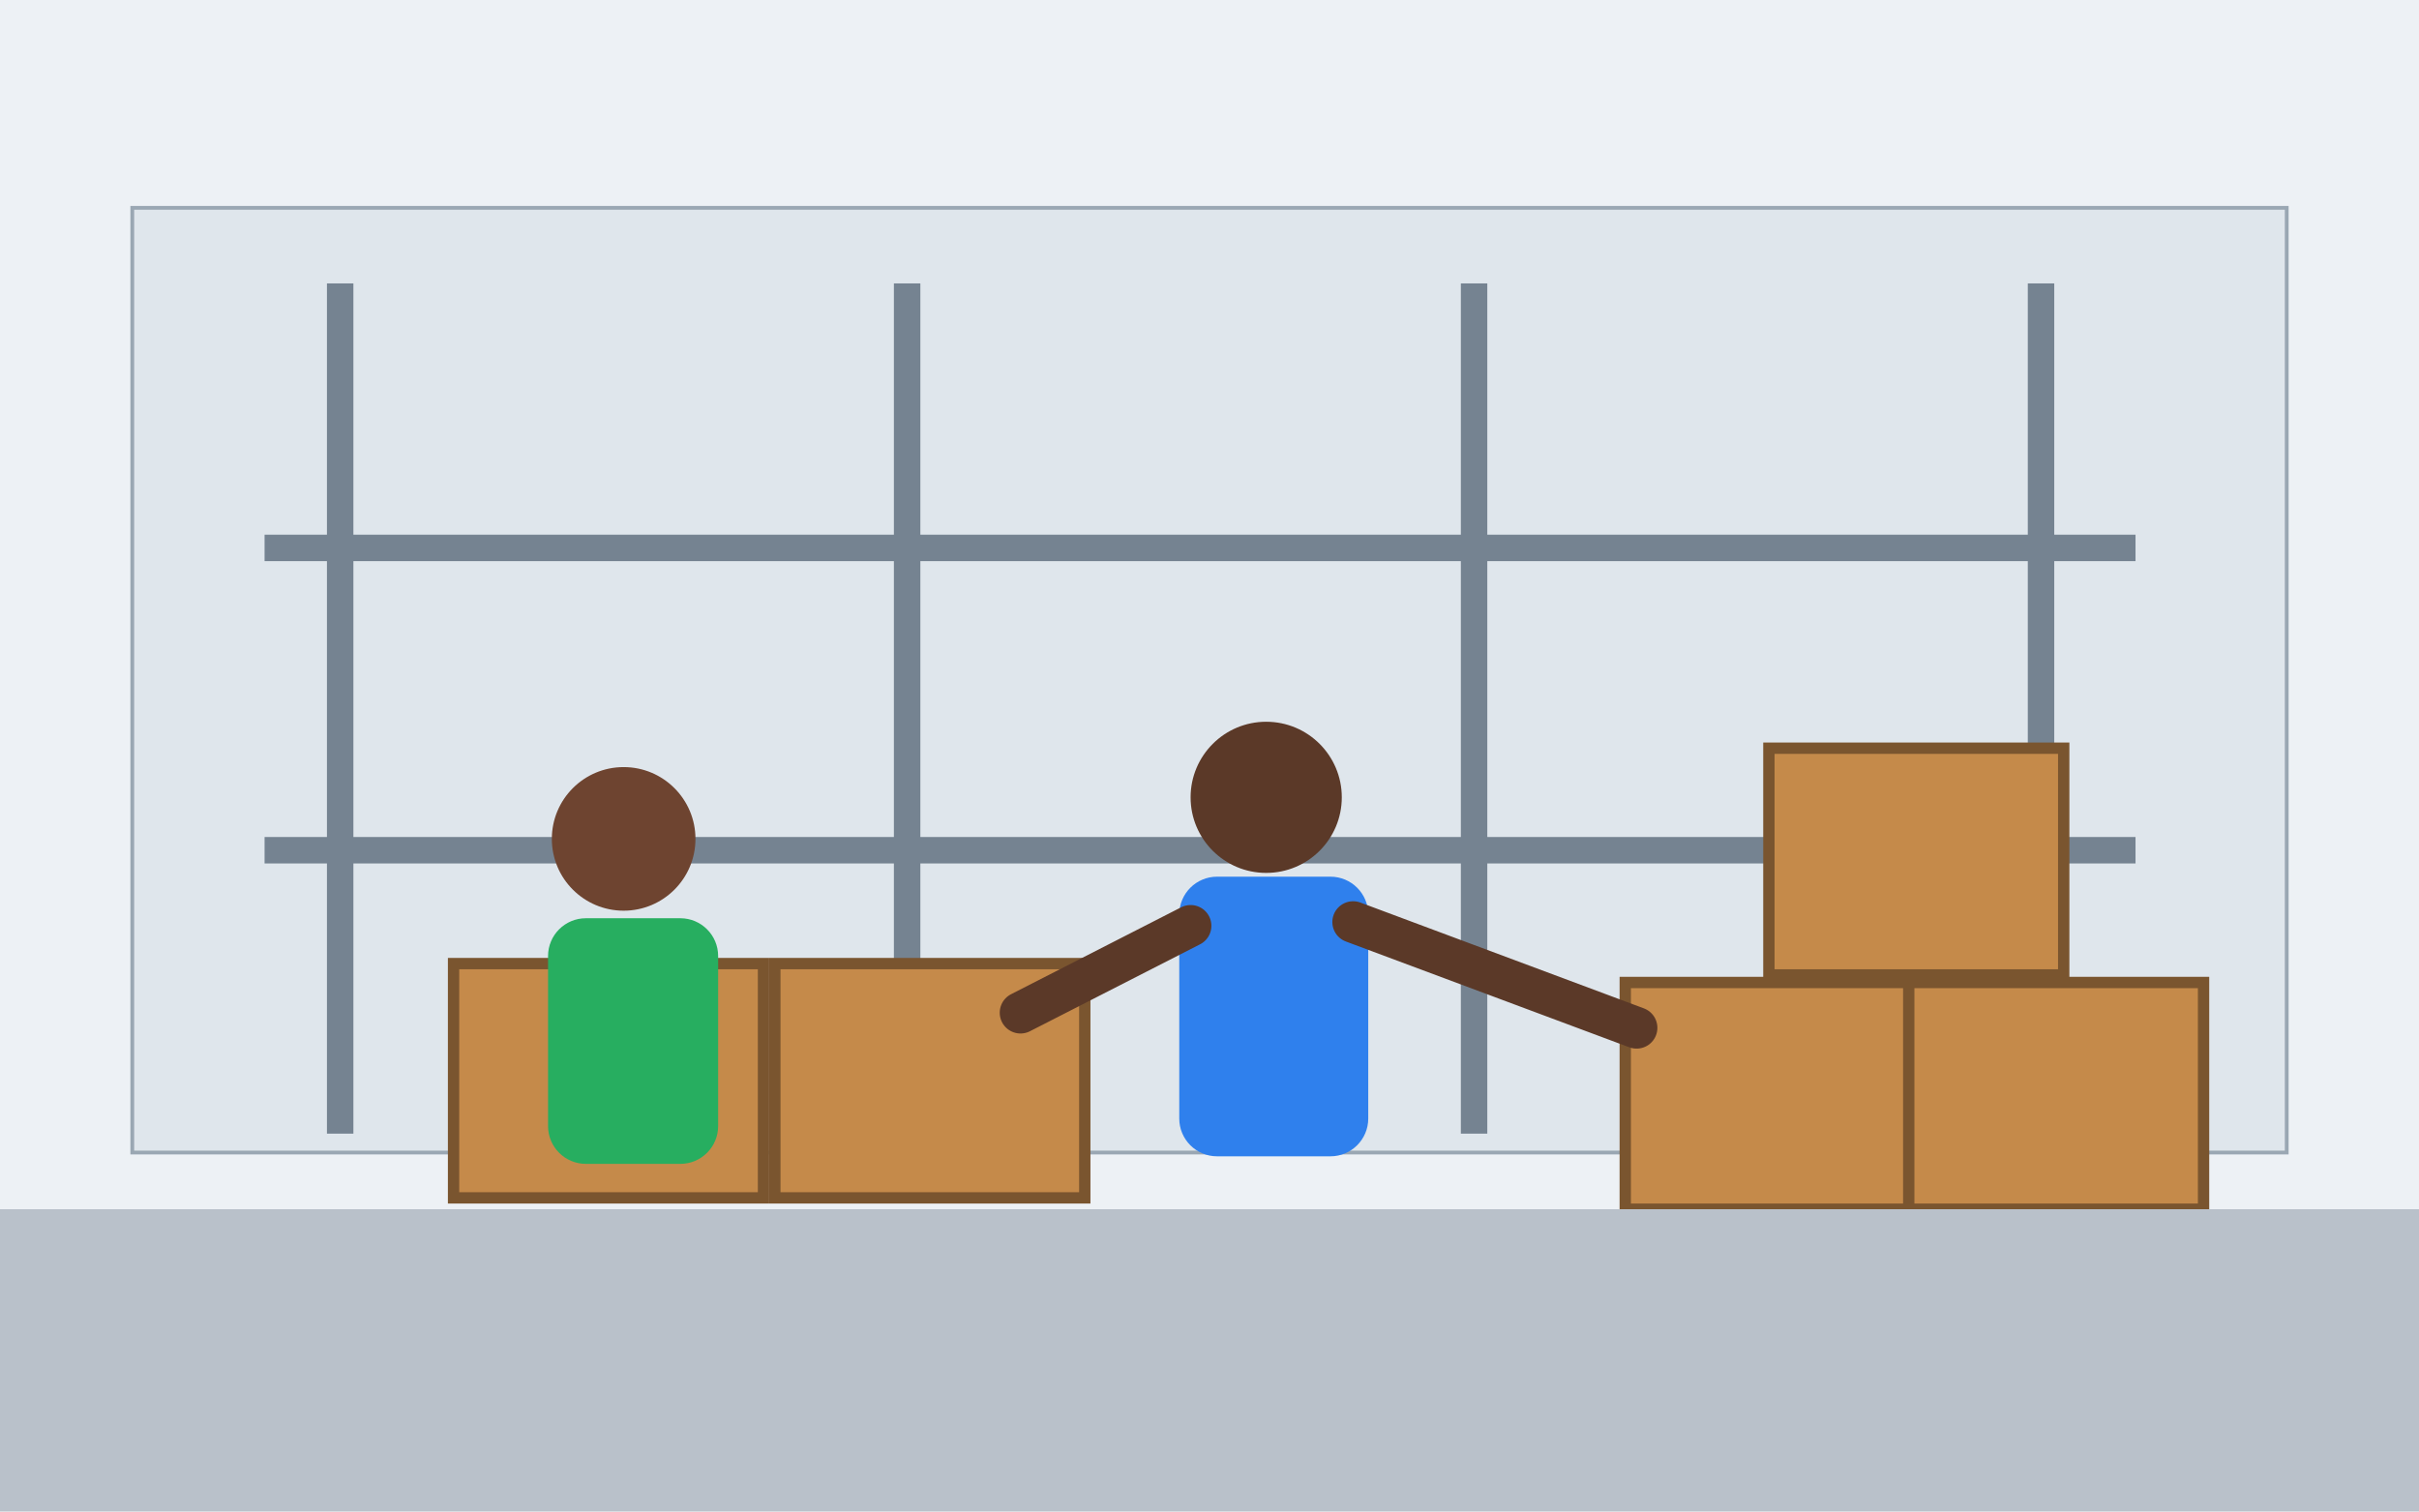
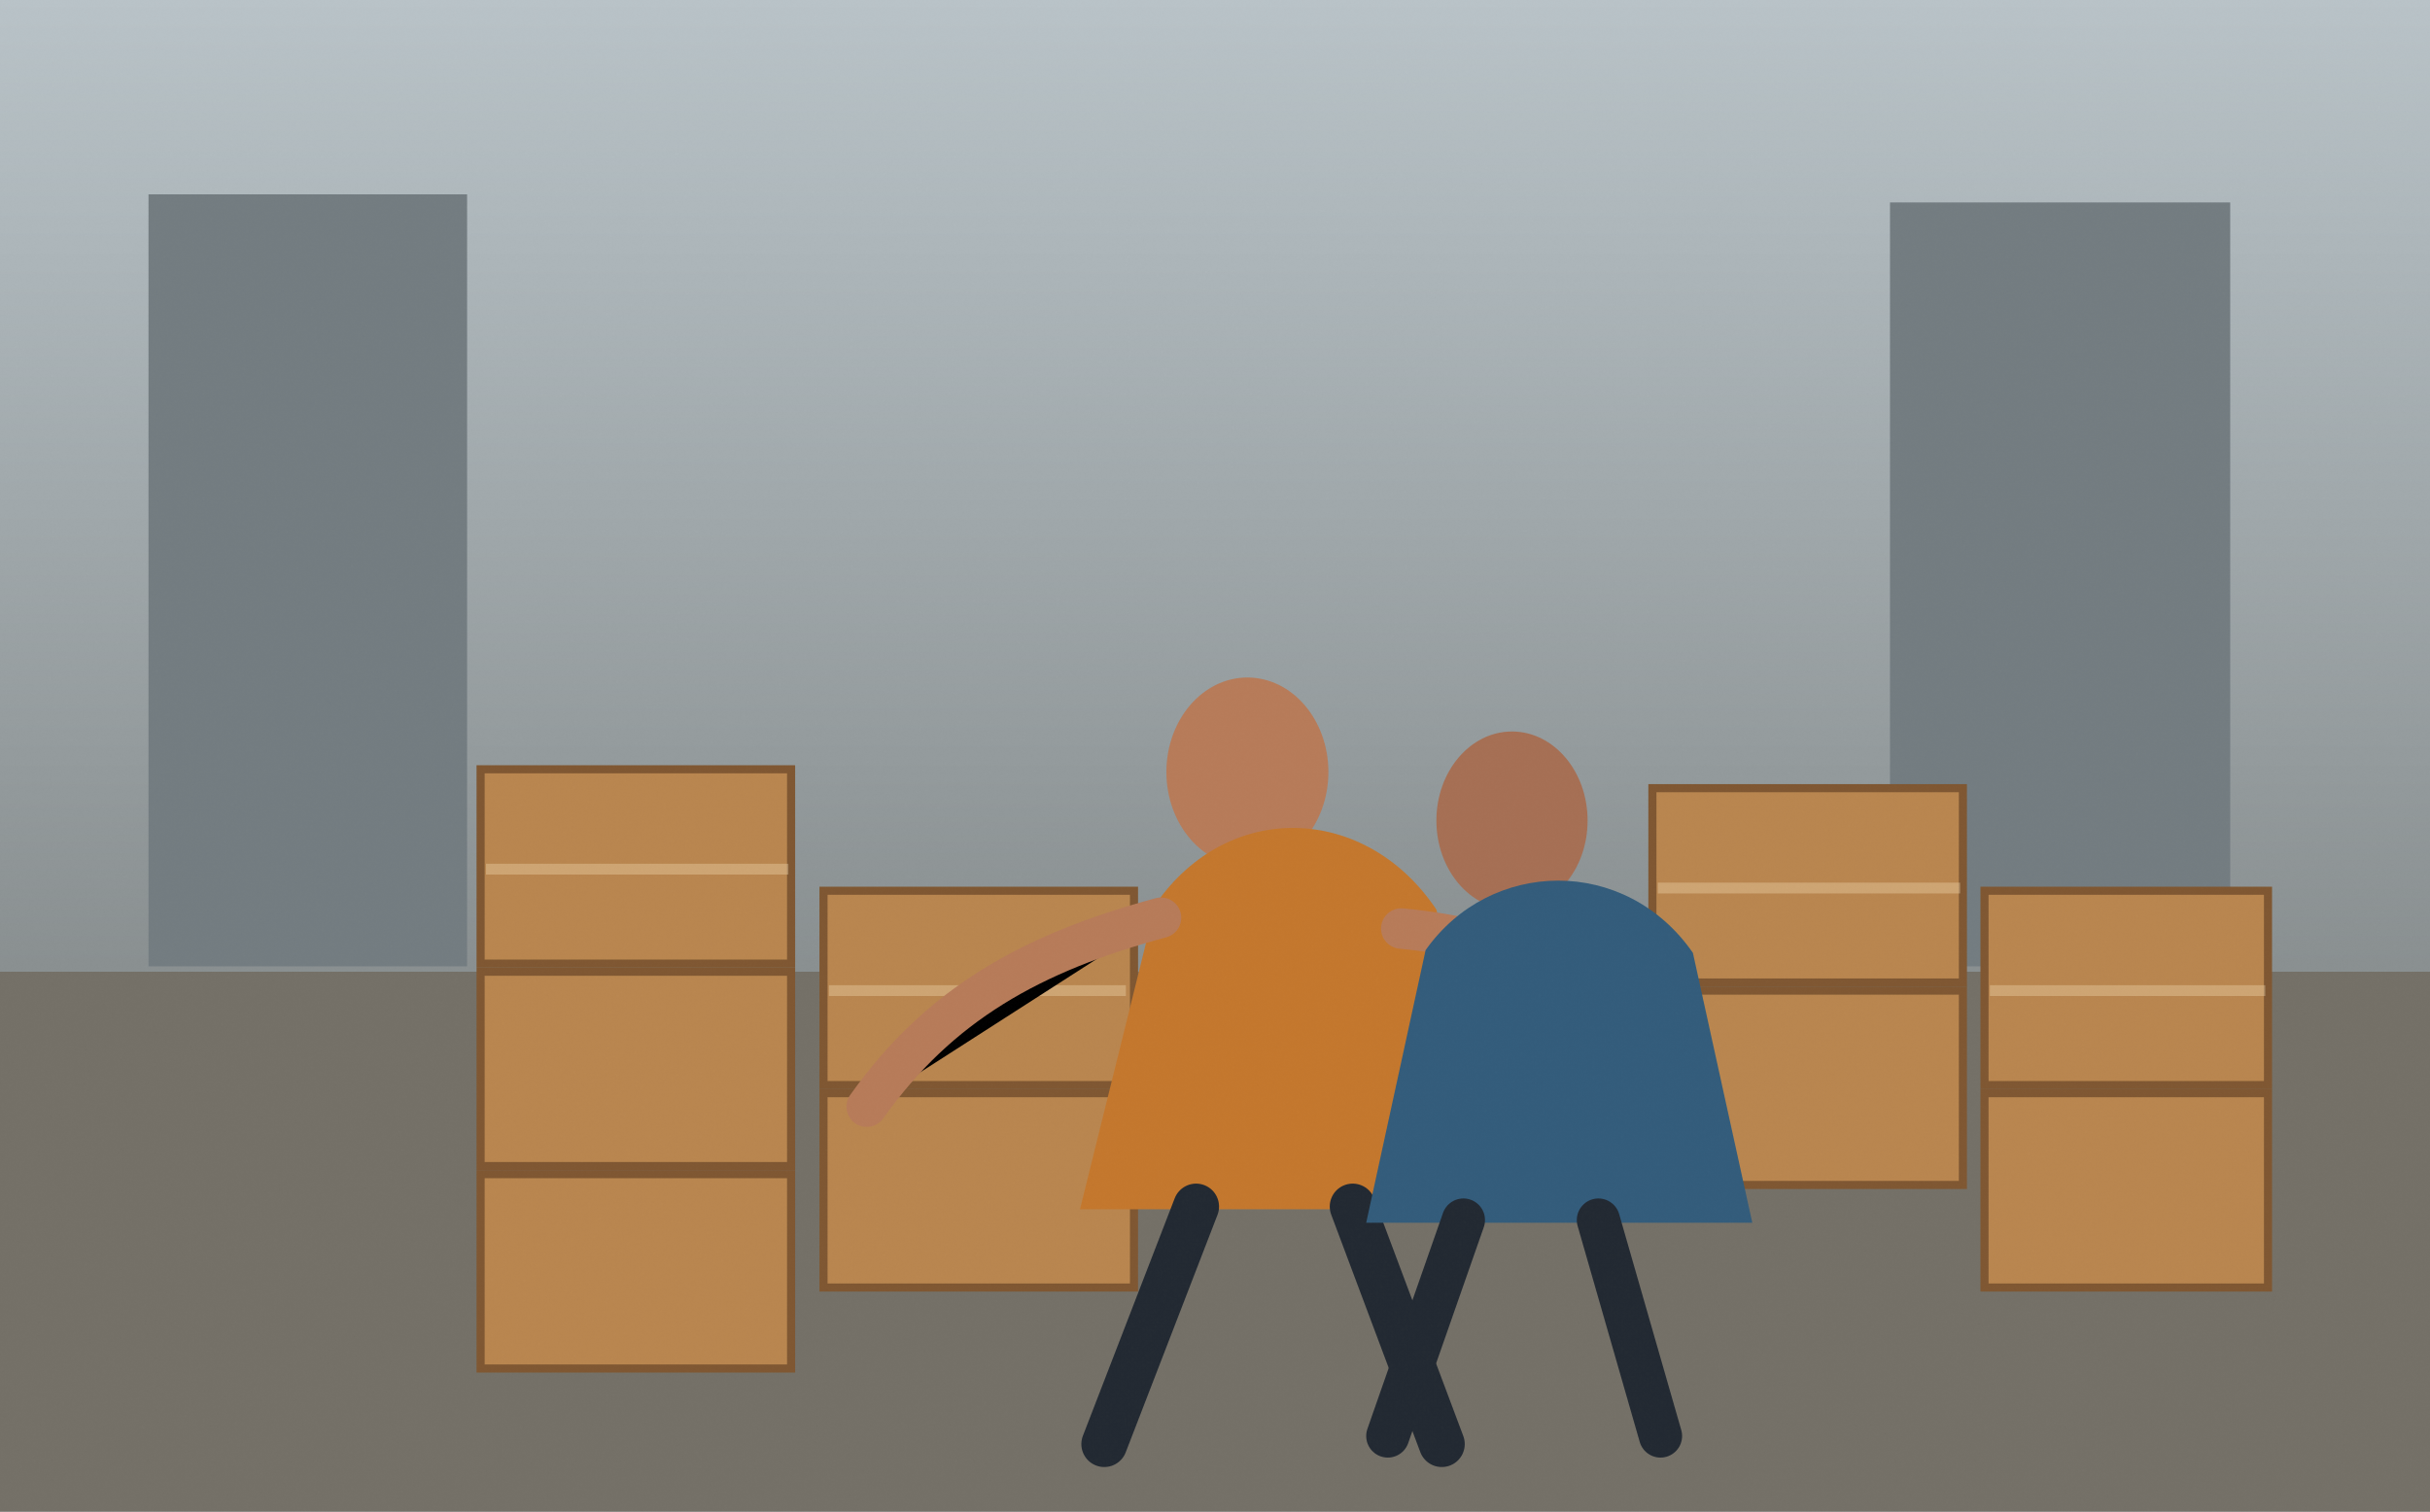
- <svg xmlns="http://www.w3.org/2000/svg" viewBox="0 0 640 400" role="img" aria-labelledby="title desc">
-   <rect width="640" height="400" fill="#edf1f5" />
-   <rect x="35" y="55" width="570" height="250" fill="#dfe6ec" stroke="#9aa7b3" />
-   <g stroke="#758391" stroke-width="7">
-     <line x1="90" y1="75" x2="90" y2="300" />
-     <line x1="240" y1="75" x2="240" y2="300" />
-     <line x1="390" y1="75" x2="390" y2="300" />
-     <line x1="540" y1="75" x2="540" y2="300" />
-     <line x1="70" y1="145" x2="565" y2="145" />
-     <line x1="70" y1="225" x2="565" y2="225" />
+ <svg xmlns="http://www.w3.org/2000/svg" viewBox="0 0 900 560" role="img" aria-labelledby="title desc">
+   <defs>
+     <linearGradient id="wh" x1="0" y1="0" x2="0" y2="1">
+       <stop stop-color="#b9c3c8" />
+       <stop offset="1" stop-color="#6f7372" />
+     </linearGradient>
+     <filter id="grain">
+       <feTurbulence baseFrequency=".75" numOctaves="2" />
+       <feColorMatrix type="saturate" values="0" />
+       <feComponentTransfer>
+         <feFuncA type="table" tableValues="0 .07" />
+       </feComponentTransfer>
+       <feBlend in="SourceGraphic" mode="multiply" />
+     </filter>
+   </defs>
+   <rect width="900" height="560" fill="url(#wh)" />
+   <rect y="360" width="900" height="200" fill="#747067" />
+   <g fill="#737c81">
+     <rect x="55" y="72" width="118" height="286" />
+     <rect x="700" y="75" width="126" height="283" />
  </g>
-   <g fill="#c58a4a" stroke="#7a552f" stroke-width="3">
-     <rect x="430" y="260" width="78" height="60" />
-     <rect x="505" y="260" width="78" height="60" />
-     <rect x="468" y="198" width="78" height="60" />
-     <rect x="120" y="255" width="82" height="62" />
-     <rect x="205" y="255" width="82" height="62" />
+   <g fill="#b9864f" stroke="#7f5732" stroke-width="3">
+     <rect x="178" y="285" width="115" height="72" />
+     <rect x="178" y="360" width="115" height="72" />
+     <rect x="178" y="435" width="115" height="72" />
+     <rect x="305" y="330" width="115" height="72" />
+     <rect x="305" y="405" width="115" height="72" />
+     <rect x="612" y="292" width="115" height="72" />
+     <rect x="612" y="367" width="115" height="72" />
+     <rect x="735" y="330" width="105" height="72" />
+     <rect x="735" y="405" width="105" height="72" />
  </g>
-   <circle cx="335" cy="211" r="20" fill="#5b3928" />
-   <rect x="312" y="232" width="50" height="74" rx="10" fill="#2f80ed" />
-   <path d="M358 244 l75 28 M315 245 l-45 23" stroke="#5b3928" stroke-width="11" stroke-linecap="round" />
-   <circle cx="165" cy="222" r="19" fill="#6e4430" />
-   <rect x="145" y="243" width="45" height="65" rx="10" fill="#27ae60" />
-   <path d="M640 320 H0 v80 h640z" fill="#b9c1ca" />
+   <g opacity=".35" stroke="#f5e0b8" stroke-width="4">
+     <path d="M180 322h112M307 367h110M614 329h112M737 367h102" />
+   </g>
+   <g>
+     <ellipse cx="462" cy="286" rx="30" ry="35" fill="#b77b59" />
+     <path d="M428 335c27-39 78-37 104 2l27 111H400z" fill="#c4772d" />
+     <path d="M430 340c-48 13-82 32-109 70" stroke="#b77b59" stroke-width="15" stroke-linecap="round" />
+     <path d="M519 344c42 4 70 18 94 44" stroke="#b77b59" stroke-width="15" stroke-linecap="round" />
+     <path d="M443 447l-34 88M501 447l33 88" stroke="#222932" stroke-width="17" stroke-linecap="round" />
+   </g>
+   <g>
+     <ellipse cx="560" cy="304" rx="28" ry="33" fill="#a66f54" />
+     <path d="M528 352c24-34 74-35 99 1l22 100H506z" fill="#335c7b" />
+     <path d="M542 452l-28 80M592 452l23 80" stroke="#222932" stroke-width="16" stroke-linecap="round" />
+   </g>
+   <rect width="900" height="560" fill="transparent" filter="url(#grain)" opacity=".32" />
</svg>
